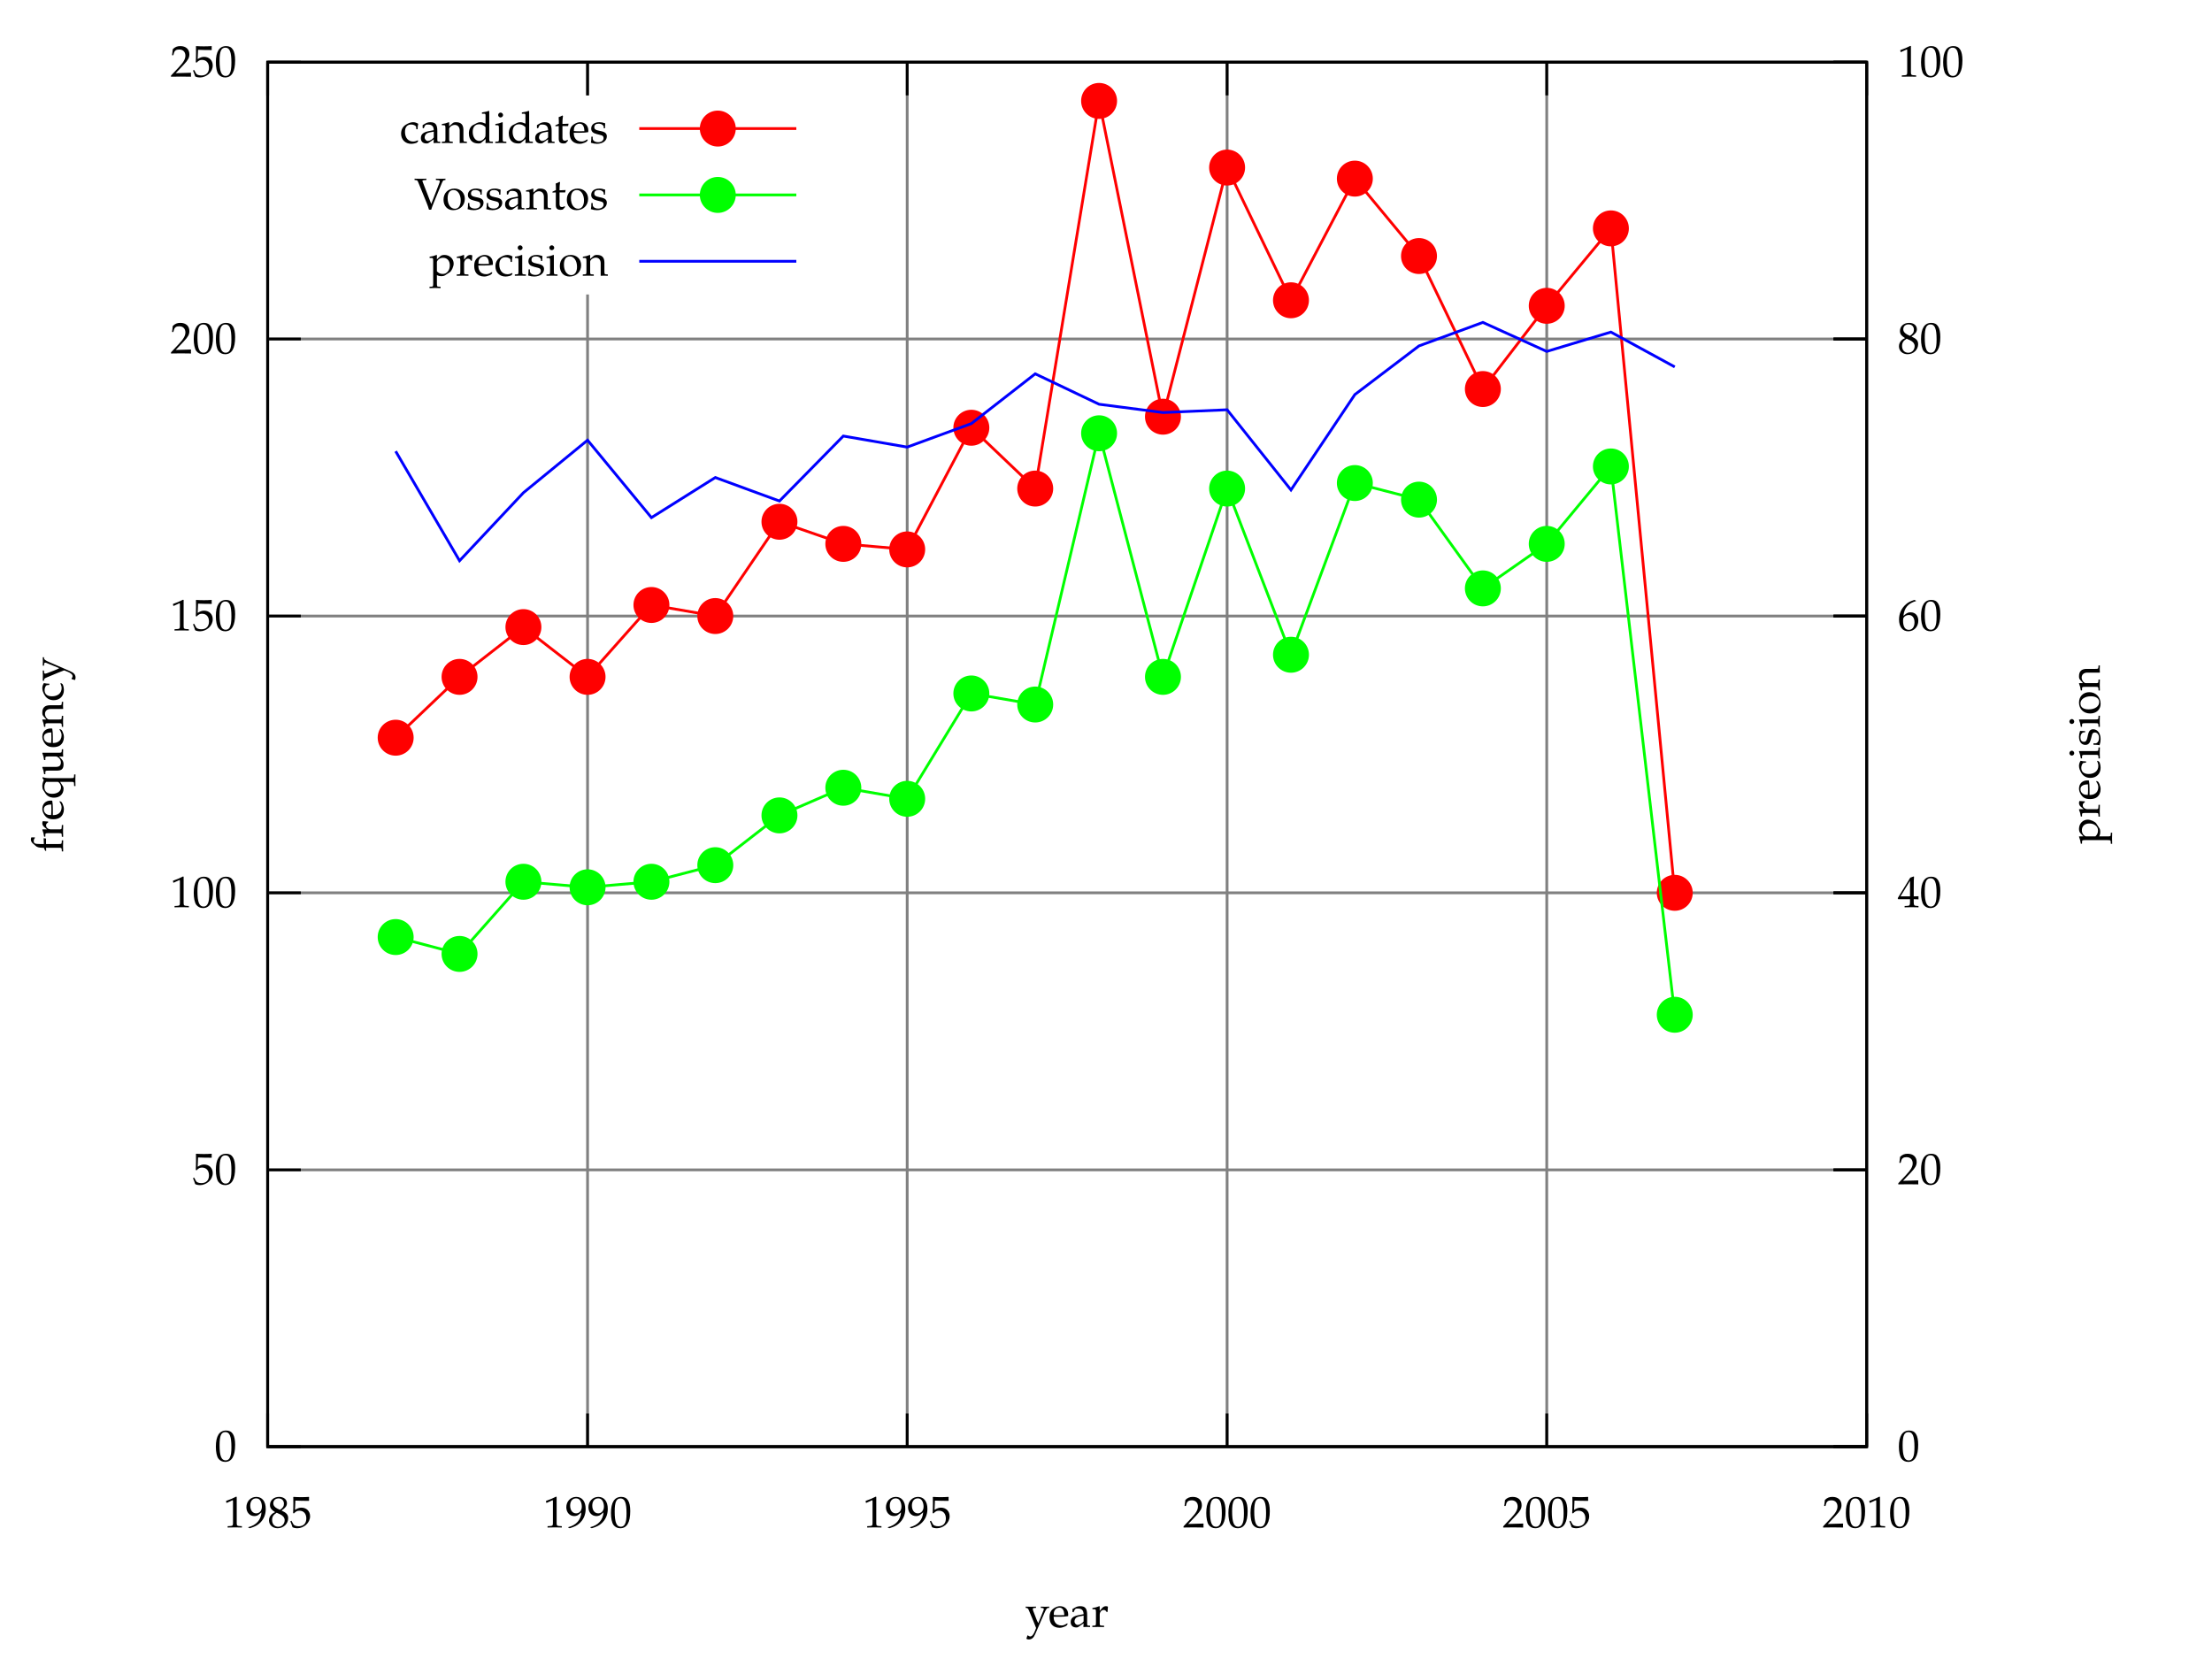
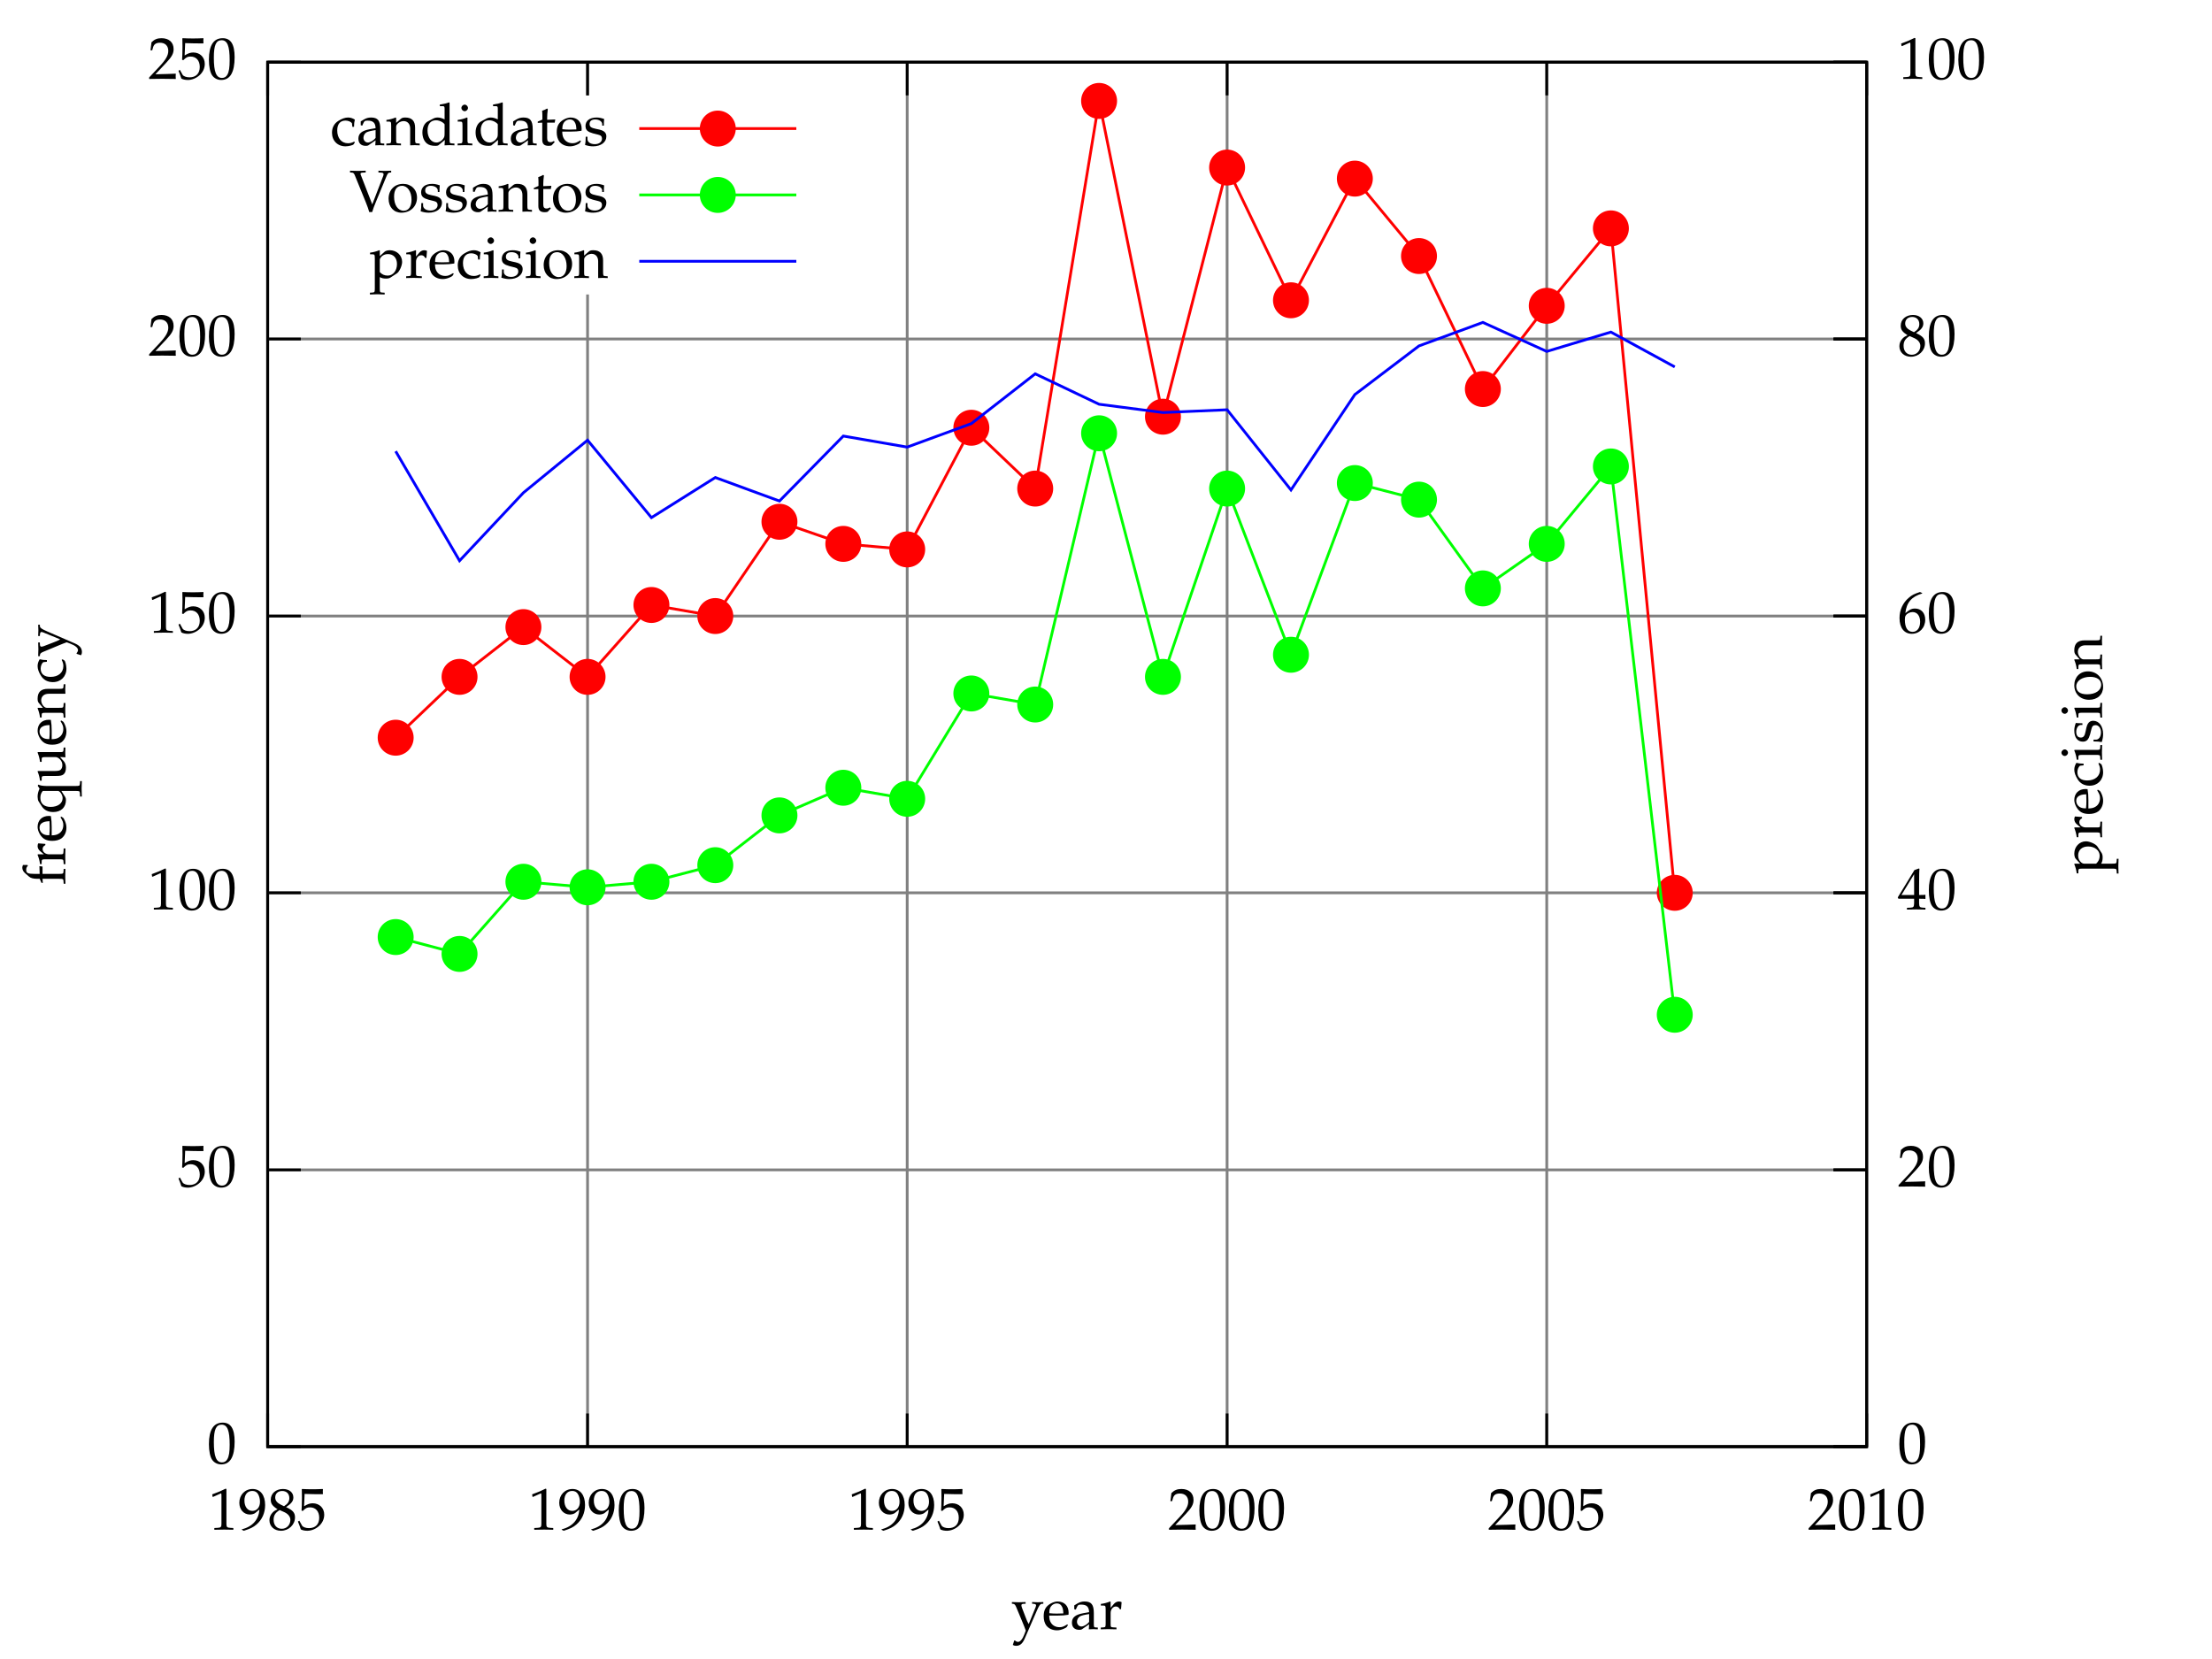
<svg xmlns="http://www.w3.org/2000/svg" xmlns:xlink="http://www.w3.org/1999/xlink" viewBox="0 0 800 600">
  <g id="gnuplot_canvas">
    <rect x="0" y="0" width="800" height="600" fill="none" />
    <defs>
      <circle id="gpDot" r="0.5" stroke-width="0.5" />
      <path id="gpPt0" stroke-width="0.167" stroke="currentColor" d="M-1,0 h2 M0,-1 v2" />
      <path id="gpPt1" stroke-width="0.167" stroke="currentColor" d="M-1,-1 L1,1 M1,-1 L-1,1" />
      <path id="gpPt2" stroke-width="0.167" stroke="currentColor" d="M-1,0 L1,0 M0,-1 L0,1 M-1,-1 L1,1 M-1,1 L1,-1" />
      <rect id="gpPt3" stroke-width="0.167" stroke="currentColor" x="-1" y="-1" width="2" height="2" />
      <rect id="gpPt4" stroke-width="0.167" stroke="currentColor" fill="currentColor" x="-1" y="-1" width="2" height="2" />
      <circle id="gpPt5" stroke-width="0.167" stroke="currentColor" cx="0" cy="0" r="1" />
      <use xlink:href="#gpPt5" id="gpPt6" fill="currentColor" stroke="none" />
      <path id="gpPt7" stroke-width="0.167" stroke="currentColor" d="M0,-1.33 L-1.33,0.67 L1.33,0.67 z" />
      <use xlink:href="#gpPt7" id="gpPt8" fill="currentColor" stroke="none" />
      <use xlink:href="#gpPt7" id="gpPt9" stroke="currentColor" transform="rotate(180)" />
      <use xlink:href="#gpPt9" id="gpPt10" fill="currentColor" stroke="none" />
      <use xlink:href="#gpPt3" id="gpPt11" stroke="currentColor" transform="rotate(45)" />
      <use xlink:href="#gpPt11" id="gpPt12" fill="currentColor" stroke="none" />
-       <path id="gpPt13" stroke-width="0.167" stroke="currentColor" d="M0,1.330 L1.265,0.411 L0.782,-1.067 L-0.782,-1.076 L-1.265,0.411 z" />
-       <use xlink:href="#gpPt13" id="gpPt14" fill="currentColor" stroke="none" />
-       <filter id="textbox" filterUnits="objectBoundingBox" x="0" y="0" height="1" width="1">
-         <feFlood flood-color="white" flood-opacity="1" result="bgnd" />
-         <feComposite in="SourceGraphic" in2="bgnd" operator="atop" />
-       </filter>
      <filter id="greybox" filterUnits="objectBoundingBox" x="0" y="0" height="1" width="1">
        <feFlood flood-color="lightgrey" flood-opacity="1" result="grey" />
        <feComposite in="SourceGraphic" in2="grey" operator="atop" />
      </filter>
    </defs>
-     <g fill="none" color="white" stroke="currentColor" stroke-width="1.00" stroke-linecap="butt" stroke-linejoin="miter">
+     <g style="fill:none; color:white; stroke:currentColor; stroke-width:1.00; stroke-linecap:butt; stroke-linejoin:miter">
</g>
-     <g fill="none" color="black" stroke="currentColor" stroke-width="1.00" stroke-linecap="butt" stroke-linejoin="miter">
+     <g style="fill:none; color:black; stroke:currentColor; stroke-width:1.00; stroke-linecap:butt; stroke-linejoin:miter">
</g>
-     <g fill="none" color="black" stroke="currentColor" stroke-width="1.00" stroke-linecap="butt" stroke-linejoin="miter">
+     <g style="fill:none; color:red; stroke:currentColor; stroke-width:1.00; stroke-linecap:butt; stroke-linejoin:miter">
      <path stroke="gray" class="gridline" d="M96.8,523.2 L675.1,523.2  " />
    </g>
-     <g fill="none" color="black" stroke="currentColor" stroke-width="1.00" stroke-linecap="butt" stroke-linejoin="miter">
+     <g style="fill:none; color:black; stroke:currentColor; stroke-width:1.00; stroke-linecap:butt; stroke-linejoin:miter">
      <path stroke="black" d="M96.8,523.2 L108.8,523.2 M675.1,523.2 L663.1,523.2  " />
-       <g transform="translate(85.6,528.4)" stroke="none" fill="black" font-family="Palatino Linotype, Book Antiqua, Palatino, FreeSerif, serif" font-size="16.00" text-anchor="end">
-         <text>
-           <tspan font-family="Palatino Linotype, Book Antiqua, Palatino, FreeSerif, serif"> 0</tspan>
-         </text>
-       </g>
-     </g>
-     <g fill="none" color="black" stroke="currentColor" stroke-width="1.00" stroke-linecap="butt" stroke-linejoin="miter">
- </g>
-     <g fill="none" color="black" stroke="currentColor" stroke-width="1.00" stroke-linecap="butt" stroke-linejoin="miter">
+       <g transform="translate(85.6,529.2)" style="stroke:none; fill:black; font-family:Palatino Linotype, Book Antiqua, Palatino, FreeSerif, serif; font-size:16.00pt; text-anchor:end">
+         <text>
+           <tspan> 0</tspan>
+         </text>
+       </g>
+     </g>
+     <g style="fill:none; color:red; stroke:currentColor; stroke-width:1.00; stroke-linecap:butt; stroke-linejoin:miter">
      <path stroke="gray" class="gridline" d="M96.8,423.1 L675.1,423.1  " />
    </g>
-     <g fill="none" color="black" stroke="currentColor" stroke-width="1.00" stroke-linecap="butt" stroke-linejoin="miter">
+     <g style="fill:none; color:black; stroke:currentColor; stroke-width:1.00; stroke-linecap:butt; stroke-linejoin:miter">
      <path stroke="black" d="M96.8,423.1 L108.8,423.1 M675.1,423.1 L663.1,423.1  " />
-       <g transform="translate(85.6,428.3)" stroke="none" fill="black" font-family="Palatino Linotype, Book Antiqua, Palatino, FreeSerif, serif" font-size="16.00" text-anchor="end">
-         <text>
-           <tspan font-family="Palatino Linotype, Book Antiqua, Palatino, FreeSerif, serif"> 50</tspan>
-         </text>
-       </g>
-     </g>
-     <g fill="none" color="black" stroke="currentColor" stroke-width="1.00" stroke-linecap="butt" stroke-linejoin="miter">
- </g>
-     <g fill="none" color="black" stroke="currentColor" stroke-width="1.00" stroke-linecap="butt" stroke-linejoin="miter">
+       <g transform="translate(85.6,429.1)" style="stroke:none; fill:black; font-family:Palatino Linotype, Book Antiqua, Palatino, FreeSerif, serif; font-size:16.00pt; text-anchor:end">
+         <text>
+           <tspan> 50</tspan>
+         </text>
+       </g>
+     </g>
+     <g style="fill:none; color:red; stroke:currentColor; stroke-width:1.00; stroke-linecap:butt; stroke-linejoin:miter">
      <path stroke="gray" class="gridline" d="M96.8,322.9 L675.1,322.9  " />
    </g>
-     <g fill="none" color="black" stroke="currentColor" stroke-width="1.00" stroke-linecap="butt" stroke-linejoin="miter">
+     <g style="fill:none; color:black; stroke:currentColor; stroke-width:1.00; stroke-linecap:butt; stroke-linejoin:miter">
      <path stroke="black" d="M96.8,322.9 L108.8,322.9 M675.1,322.9 L663.1,322.9  " />
-       <g transform="translate(85.6,328.1)" stroke="none" fill="black" font-family="Palatino Linotype, Book Antiqua, Palatino, FreeSerif, serif" font-size="16.00" text-anchor="end">
-         <text>
-           <tspan font-family="Palatino Linotype, Book Antiqua, Palatino, FreeSerif, serif"> 100</tspan>
-         </text>
-       </g>
-     </g>
-     <g fill="none" color="black" stroke="currentColor" stroke-width="1.00" stroke-linecap="butt" stroke-linejoin="miter">
- </g>
-     <g fill="none" color="black" stroke="currentColor" stroke-width="1.00" stroke-linecap="butt" stroke-linejoin="miter">
+       <g transform="translate(85.6,328.9)" style="stroke:none; fill:black; font-family:Palatino Linotype, Book Antiqua, Palatino, FreeSerif, serif; font-size:16.00pt; text-anchor:end">
+         <text>
+           <tspan> 100</tspan>
+         </text>
+       </g>
+     </g>
+     <g style="fill:none; color:red; stroke:currentColor; stroke-width:1.00; stroke-linecap:butt; stroke-linejoin:miter">
      <path stroke="gray" class="gridline" d="M96.8,222.8 L675.1,222.8  " />
    </g>
-     <g fill="none" color="black" stroke="currentColor" stroke-width="1.00" stroke-linecap="butt" stroke-linejoin="miter">
+     <g style="fill:none; color:black; stroke:currentColor; stroke-width:1.00; stroke-linecap:butt; stroke-linejoin:miter">
      <path stroke="black" d="M96.8,222.8 L108.8,222.8 M675.1,222.8 L663.1,222.8  " />
-       <g transform="translate(85.6,228.0)" stroke="none" fill="black" font-family="Palatino Linotype, Book Antiqua, Palatino, FreeSerif, serif" font-size="16.00" text-anchor="end">
-         <text>
-           <tspan font-family="Palatino Linotype, Book Antiqua, Palatino, FreeSerif, serif"> 150</tspan>
-         </text>
-       </g>
-     </g>
-     <g fill="none" color="black" stroke="currentColor" stroke-width="1.00" stroke-linecap="butt" stroke-linejoin="miter">
- </g>
-     <g fill="none" color="black" stroke="currentColor" stroke-width="1.00" stroke-linecap="butt" stroke-linejoin="miter">
+       <g transform="translate(85.6,228.8)" style="stroke:none; fill:black; font-family:Palatino Linotype, Book Antiqua, Palatino, FreeSerif, serif; font-size:16.00pt; text-anchor:end">
+         <text>
+           <tspan> 150</tspan>
+         </text>
+       </g>
+     </g>
+     <g style="fill:none; color:red; stroke:currentColor; stroke-width:1.00; stroke-linecap:butt; stroke-linejoin:miter">
      <path stroke="gray" class="gridline" d="M96.8,122.6 L675.1,122.6  " />
    </g>
-     <g fill="none" color="black" stroke="currentColor" stroke-width="1.00" stroke-linecap="butt" stroke-linejoin="miter">
+     <g style="fill:none; color:black; stroke:currentColor; stroke-width:1.00; stroke-linecap:butt; stroke-linejoin:miter">
      <path stroke="black" d="M96.8,122.6 L108.8,122.6 M675.1,122.6 L663.1,122.6  " />
-       <g transform="translate(85.6,127.8)" stroke="none" fill="black" font-family="Palatino Linotype, Book Antiqua, Palatino, FreeSerif, serif" font-size="16.00" text-anchor="end">
-         <text>
-           <tspan font-family="Palatino Linotype, Book Antiqua, Palatino, FreeSerif, serif"> 200</tspan>
-         </text>
-       </g>
-     </g>
-     <g fill="none" color="black" stroke="currentColor" stroke-width="1.00" stroke-linecap="butt" stroke-linejoin="miter">
- </g>
-     <g fill="none" color="black" stroke="currentColor" stroke-width="1.00" stroke-linecap="butt" stroke-linejoin="miter">
+       <g transform="translate(85.6,128.6)" style="stroke:none; fill:black; font-family:Palatino Linotype, Book Antiqua, Palatino, FreeSerif, serif; font-size:16.00pt; text-anchor:end">
+         <text>
+           <tspan> 200</tspan>
+         </text>
+       </g>
+     </g>
+     <g style="fill:none; color:red; stroke:currentColor; stroke-width:1.00; stroke-linecap:butt; stroke-linejoin:miter">
      <path stroke="gray" class="gridline" d="M96.8,22.5 L675.1,22.5  " />
    </g>
-     <g fill="none" color="black" stroke="currentColor" stroke-width="1.00" stroke-linecap="butt" stroke-linejoin="miter">
+     <g style="fill:none; color:black; stroke:currentColor; stroke-width:1.00; stroke-linecap:butt; stroke-linejoin:miter">
      <path stroke="black" d="M96.8,22.5 L108.8,22.5 M675.1,22.5 L663.1,22.5  " />
-       <g transform="translate(85.6,27.7)" stroke="none" fill="black" font-family="Palatino Linotype, Book Antiqua, Palatino, FreeSerif, serif" font-size="16.00" text-anchor="end">
-         <text>
-           <tspan font-family="Palatino Linotype, Book Antiqua, Palatino, FreeSerif, serif"> 250</tspan>
-         </text>
-       </g>
-     </g>
-     <g fill="none" color="black" stroke="currentColor" stroke-width="1.00" stroke-linecap="butt" stroke-linejoin="miter">
- </g>
-     <g fill="none" color="black" stroke="currentColor" stroke-width="1.00" stroke-linecap="butt" stroke-linejoin="miter">
+       <g transform="translate(85.6,28.5)" style="stroke:none; fill:black; font-family:Palatino Linotype, Book Antiqua, Palatino, FreeSerif, serif; font-size:16.00pt; text-anchor:end">
+         <text>
+           <tspan> 250</tspan>
+         </text>
+       </g>
+     </g>
+     <g style="fill:none; color:red; stroke:currentColor; stroke-width:1.00; stroke-linecap:butt; stroke-linejoin:miter">
      <path stroke="gray" class="gridline" d="M96.8,523.2 L96.8,22.5  " />
    </g>
-     <g fill="none" color="black" stroke="currentColor" stroke-width="1.00" stroke-linecap="butt" stroke-linejoin="miter">
+     <g style="fill:none; color:black; stroke:currentColor; stroke-width:1.00; stroke-linecap:butt; stroke-linejoin:miter">
      <path stroke="black" d="M96.8,523.2 L96.8,511.2 M96.8,22.5 L96.8,34.5  " />
-       <g transform="translate(96.8,552.4)" stroke="none" fill="black" font-family="Palatino Linotype, Book Antiqua, Palatino, FreeSerif, serif" font-size="16.00" text-anchor="middle">
-         <text>
-           <tspan font-family="Palatino Linotype, Book Antiqua, Palatino, FreeSerif, serif"> 1985</tspan>
-         </text>
-       </g>
-     </g>
-     <g fill="none" color="black" stroke="currentColor" stroke-width="1.00" stroke-linecap="butt" stroke-linejoin="miter">
- </g>
-     <g fill="none" color="black" stroke="currentColor" stroke-width="1.00" stroke-linecap="butt" stroke-linejoin="miter">
+       <g transform="translate(96.8,553.2)" style="stroke:none; fill:black; font-family:Palatino Linotype, Book Antiqua, Palatino, FreeSerif, serif; font-size:16.00pt; text-anchor:middle">
+         <text>
+           <tspan> 1985</tspan>
+         </text>
+       </g>
+     </g>
+     <g style="fill:none; color:red; stroke:currentColor; stroke-width:1.00; stroke-linecap:butt; stroke-linejoin:miter">
      <path stroke="gray" class="gridline" d="M212.5,523.2 L212.5,106.5 M212.5,34.5 L212.5,22.5  " />
    </g>
-     <g fill="none" color="black" stroke="currentColor" stroke-width="1.00" stroke-linecap="butt" stroke-linejoin="miter">
+     <g style="fill:none; color:black; stroke:currentColor; stroke-width:1.00; stroke-linecap:butt; stroke-linejoin:miter">
      <path stroke="black" d="M212.5,523.2 L212.5,511.2 M212.5,22.5 L212.5,34.5  " />
-       <g transform="translate(212.5,552.4)" stroke="none" fill="black" font-family="Palatino Linotype, Book Antiqua, Palatino, FreeSerif, serif" font-size="16.00" text-anchor="middle">
-         <text>
-           <tspan font-family="Palatino Linotype, Book Antiqua, Palatino, FreeSerif, serif"> 1990</tspan>
-         </text>
-       </g>
-     </g>
-     <g fill="none" color="black" stroke="currentColor" stroke-width="1.00" stroke-linecap="butt" stroke-linejoin="miter">
- </g>
-     <g fill="none" color="black" stroke="currentColor" stroke-width="1.00" stroke-linecap="butt" stroke-linejoin="miter">
+       <g transform="translate(212.5,553.2)" style="stroke:none; fill:black; font-family:Palatino Linotype, Book Antiqua, Palatino, FreeSerif, serif; font-size:16.00pt; text-anchor:middle">
+         <text>
+           <tspan> 1990</tspan>
+         </text>
+       </g>
+     </g>
+     <g style="fill:none; color:red; stroke:currentColor; stroke-width:1.00; stroke-linecap:butt; stroke-linejoin:miter">
      <path stroke="gray" class="gridline" d="M328.1,523.2 L328.1,22.5  " />
    </g>
-     <g fill="none" color="black" stroke="currentColor" stroke-width="1.00" stroke-linecap="butt" stroke-linejoin="miter">
+     <g style="fill:none; color:black; stroke:currentColor; stroke-width:1.00; stroke-linecap:butt; stroke-linejoin:miter">
      <path stroke="black" d="M328.1,523.2 L328.1,511.2 M328.1,22.5 L328.1,34.5  " />
-       <g transform="translate(328.1,552.4)" stroke="none" fill="black" font-family="Palatino Linotype, Book Antiqua, Palatino, FreeSerif, serif" font-size="16.00" text-anchor="middle">
-         <text>
-           <tspan font-family="Palatino Linotype, Book Antiqua, Palatino, FreeSerif, serif"> 1995</tspan>
-         </text>
-       </g>
-     </g>
-     <g fill="none" color="black" stroke="currentColor" stroke-width="1.00" stroke-linecap="butt" stroke-linejoin="miter">
- </g>
-     <g fill="none" color="black" stroke="currentColor" stroke-width="1.00" stroke-linecap="butt" stroke-linejoin="miter">
+       <g transform="translate(328.1,553.2)" style="stroke:none; fill:black; font-family:Palatino Linotype, Book Antiqua, Palatino, FreeSerif, serif; font-size:16.00pt; text-anchor:middle">
+         <text>
+           <tspan> 1995</tspan>
+         </text>
+       </g>
+     </g>
+     <g style="fill:none; color:red; stroke:currentColor; stroke-width:1.00; stroke-linecap:butt; stroke-linejoin:miter">
      <path stroke="gray" class="gridline" d="M443.8,523.2 L443.8,22.5  " />
    </g>
-     <g fill="none" color="black" stroke="currentColor" stroke-width="1.00" stroke-linecap="butt" stroke-linejoin="miter">
+     <g style="fill:none; color:black; stroke:currentColor; stroke-width:1.00; stroke-linecap:butt; stroke-linejoin:miter">
      <path stroke="black" d="M443.8,523.2 L443.8,511.2 M443.8,22.5 L443.8,34.5  " />
-       <g transform="translate(443.8,552.4)" stroke="none" fill="black" font-family="Palatino Linotype, Book Antiqua, Palatino, FreeSerif, serif" font-size="16.00" text-anchor="middle">
-         <text>
-           <tspan font-family="Palatino Linotype, Book Antiqua, Palatino, FreeSerif, serif"> 2000</tspan>
-         </text>
-       </g>
-     </g>
-     <g fill="none" color="black" stroke="currentColor" stroke-width="1.00" stroke-linecap="butt" stroke-linejoin="miter">
- </g>
-     <g fill="none" color="black" stroke="currentColor" stroke-width="1.00" stroke-linecap="butt" stroke-linejoin="miter">
+       <g transform="translate(443.8,553.2)" style="stroke:none; fill:black; font-family:Palatino Linotype, Book Antiqua, Palatino, FreeSerif, serif; font-size:16.00pt; text-anchor:middle">
+         <text>
+           <tspan> 2000</tspan>
+         </text>
+       </g>
+     </g>
+     <g style="fill:none; color:red; stroke:currentColor; stroke-width:1.00; stroke-linecap:butt; stroke-linejoin:miter">
      <path stroke="gray" class="gridline" d="M559.4,523.2 L559.4,22.5  " />
    </g>
-     <g fill="none" color="black" stroke="currentColor" stroke-width="1.00" stroke-linecap="butt" stroke-linejoin="miter">
+     <g style="fill:none; color:black; stroke:currentColor; stroke-width:1.00; stroke-linecap:butt; stroke-linejoin:miter">
      <path stroke="black" d="M559.4,523.2 L559.4,511.2 M559.4,22.5 L559.4,34.5  " />
-       <g transform="translate(559.4,552.4)" stroke="none" fill="black" font-family="Palatino Linotype, Book Antiqua, Palatino, FreeSerif, serif" font-size="16.00" text-anchor="middle">
-         <text>
-           <tspan font-family="Palatino Linotype, Book Antiqua, Palatino, FreeSerif, serif"> 2005</tspan>
-         </text>
-       </g>
-     </g>
-     <g fill="none" color="black" stroke="currentColor" stroke-width="1.00" stroke-linecap="butt" stroke-linejoin="miter">
- </g>
-     <g fill="none" color="black" stroke="currentColor" stroke-width="1.00" stroke-linecap="butt" stroke-linejoin="miter">
+       <g transform="translate(559.4,553.2)" style="stroke:none; fill:black; font-family:Palatino Linotype, Book Antiqua, Palatino, FreeSerif, serif; font-size:16.00pt; text-anchor:middle">
+         <text>
+           <tspan> 2005</tspan>
+         </text>
+       </g>
+     </g>
+     <g style="fill:none; color:red; stroke:currentColor; stroke-width:1.00; stroke-linecap:butt; stroke-linejoin:miter">
      <path stroke="gray" class="gridline" d="M675.1,523.2 L675.1,22.5  " />
    </g>
-     <g fill="none" color="black" stroke="currentColor" stroke-width="1.00" stroke-linecap="butt" stroke-linejoin="miter">
+     <g style="fill:none; color:black; stroke:currentColor; stroke-width:1.00; stroke-linecap:butt; stroke-linejoin:miter">
      <path stroke="black" d="M675.1,523.2 L675.1,511.2 M675.1,22.5 L675.1,34.5  " />
-       <g transform="translate(675.1,552.4)" stroke="none" fill="black" font-family="Palatino Linotype, Book Antiqua, Palatino, FreeSerif, serif" font-size="16.00" text-anchor="middle">
-         <text>
-           <tspan font-family="Palatino Linotype, Book Antiqua, Palatino, FreeSerif, serif"> 2010</tspan>
-         </text>
-       </g>
-     </g>
-     <g fill="none" color="black" stroke="currentColor" stroke-width="1.00" stroke-linecap="butt" stroke-linejoin="miter">
+       <g transform="translate(675.1,553.2)" style="stroke:none; fill:black; font-family:Palatino Linotype, Book Antiqua, Palatino, FreeSerif, serif; font-size:16.00pt; text-anchor:middle">
+         <text>
+           <tspan> 2010</tspan>
+         </text>
+       </g>
      <path stroke="black" d="M675.1,523.2 L663.1,523.2  " />
-       <g transform="translate(686.3,528.4)" stroke="none" fill="black" font-family="Palatino Linotype, Book Antiqua, Palatino, FreeSerif, serif" font-size="16.00" text-anchor="start">
-         <text>
-           <tspan font-family="Palatino Linotype, Book Antiqua, Palatino, FreeSerif, serif"> 0</tspan>
-         </text>
-       </g>
-     </g>
-     <g fill="none" color="black" stroke="currentColor" stroke-width="1.00" stroke-linecap="butt" stroke-linejoin="miter">
+       <g transform="translate(686.3,529.2)" style="stroke:none; fill:black; font-family:Palatino Linotype, Book Antiqua, Palatino, FreeSerif, serif; font-size:16.00pt; text-anchor:start">
+         <text>
+           <tspan> 0</tspan>
+         </text>
+       </g>
      <path stroke="black" d="M675.1,423.1 L663.1,423.1  " />
-       <g transform="translate(686.3,428.3)" stroke="none" fill="black" font-family="Palatino Linotype, Book Antiqua, Palatino, FreeSerif, serif" font-size="16.00" text-anchor="start">
-         <text>
-           <tspan font-family="Palatino Linotype, Book Antiqua, Palatino, FreeSerif, serif"> 20</tspan>
-         </text>
-       </g>
-     </g>
-     <g fill="none" color="black" stroke="currentColor" stroke-width="1.00" stroke-linecap="butt" stroke-linejoin="miter">
+       <g transform="translate(686.3,429.1)" style="stroke:none; fill:black; font-family:Palatino Linotype, Book Antiqua, Palatino, FreeSerif, serif; font-size:16.00pt; text-anchor:start">
+         <text>
+           <tspan> 20</tspan>
+         </text>
+       </g>
      <path stroke="black" d="M675.1,322.9 L663.1,322.9  " />
-       <g transform="translate(686.3,328.1)" stroke="none" fill="black" font-family="Palatino Linotype, Book Antiqua, Palatino, FreeSerif, serif" font-size="16.00" text-anchor="start">
-         <text>
-           <tspan font-family="Palatino Linotype, Book Antiqua, Palatino, FreeSerif, serif"> 40</tspan>
-         </text>
-       </g>
-     </g>
-     <g fill="none" color="black" stroke="currentColor" stroke-width="1.00" stroke-linecap="butt" stroke-linejoin="miter">
+       <g transform="translate(686.3,328.9)" style="stroke:none; fill:black; font-family:Palatino Linotype, Book Antiqua, Palatino, FreeSerif, serif; font-size:16.00pt; text-anchor:start">
+         <text>
+           <tspan> 40</tspan>
+         </text>
+       </g>
      <path stroke="black" d="M675.1,222.8 L663.1,222.8  " />
-       <g transform="translate(686.3,228.0)" stroke="none" fill="black" font-family="Palatino Linotype, Book Antiqua, Palatino, FreeSerif, serif" font-size="16.00" text-anchor="start">
-         <text>
-           <tspan font-family="Palatino Linotype, Book Antiqua, Palatino, FreeSerif, serif"> 60</tspan>
-         </text>
-       </g>
-     </g>
-     <g fill="none" color="black" stroke="currentColor" stroke-width="1.00" stroke-linecap="butt" stroke-linejoin="miter">
+       <g transform="translate(686.3,228.8)" style="stroke:none; fill:black; font-family:Palatino Linotype, Book Antiqua, Palatino, FreeSerif, serif; font-size:16.00pt; text-anchor:start">
+         <text>
+           <tspan> 60</tspan>
+         </text>
+       </g>
      <path stroke="black" d="M675.1,122.6 L663.1,122.6  " />
-       <g transform="translate(686.3,127.8)" stroke="none" fill="black" font-family="Palatino Linotype, Book Antiqua, Palatino, FreeSerif, serif" font-size="16.00" text-anchor="start">
-         <text>
-           <tspan font-family="Palatino Linotype, Book Antiqua, Palatino, FreeSerif, serif"> 80</tspan>
-         </text>
-       </g>
-     </g>
-     <g fill="none" color="black" stroke="currentColor" stroke-width="1.00" stroke-linecap="butt" stroke-linejoin="miter">
+       <g transform="translate(686.3,128.6)" style="stroke:none; fill:black; font-family:Palatino Linotype, Book Antiqua, Palatino, FreeSerif, serif; font-size:16.00pt; text-anchor:start">
+         <text>
+           <tspan> 80</tspan>
+         </text>
+       </g>
      <path stroke="black" d="M675.1,22.5 L663.1,22.5  " />
-       <g transform="translate(686.3,27.7)" stroke="none" fill="black" font-family="Palatino Linotype, Book Antiqua, Palatino, FreeSerif, serif" font-size="16.00" text-anchor="start">
-         <text>
-           <tspan font-family="Palatino Linotype, Book Antiqua, Palatino, FreeSerif, serif"> 100</tspan>
-         </text>
-       </g>
-     </g>
-     <g fill="none" color="black" stroke="currentColor" stroke-width="1.00" stroke-linecap="butt" stroke-linejoin="miter">
- </g>
-     <g fill="none" color="black" stroke="currentColor" stroke-width="1.00" stroke-linecap="butt" stroke-linejoin="miter">
+       <g transform="translate(686.3,28.5)" style="stroke:none; fill:black; font-family:Palatino Linotype, Book Antiqua, Palatino, FreeSerif, serif; font-size:16.00pt; text-anchor:start">
+         <text>
+           <tspan> 100</tspan>
+         </text>
+       </g>
      <path stroke="black" d="M96.8,22.5 L96.8,523.2 L675.1,523.2 L675.1,22.5 L96.8,22.5 Z  " />
-     </g>
-     <g fill="none" color="black" stroke="currentColor" stroke-width="1.00" stroke-linecap="butt" stroke-linejoin="miter">
-       <g transform="translate(22.8,272.9) rotate(270)" stroke="none" fill="black" font-family="Palatino Linotype, Book Antiqua, Palatino, FreeSerif, serif" font-size="16.00" text-anchor="middle">
-         <text>
-           <tspan font-family="Palatino Linotype, Book Antiqua, Palatino, FreeSerif, serif">frequency</tspan>
-         </text>
-       </g>
-     </g>
-     <g fill="none" color="black" stroke="currentColor" stroke-width="1.00" stroke-linecap="butt" stroke-linejoin="miter">
-       <g transform="translate(759.4,272.9) rotate(270)" stroke="none" fill="black" font-family="Palatino Linotype, Book Antiqua, Palatino, FreeSerif, serif" font-size="16.00" text-anchor="middle">
-         <text>
-           <tspan font-family="Palatino Linotype, Book Antiqua, Palatino, FreeSerif, serif">precision</tspan>
-         </text>
-       </g>
-     </g>
-     <g fill="none" color="black" stroke="currentColor" stroke-width="1.00" stroke-linecap="butt" stroke-linejoin="miter">
-       <g transform="translate(385.9,588.4)" stroke="none" fill="black" font-family="Palatino Linotype, Book Antiqua, Palatino, FreeSerif, serif" font-size="16.00" text-anchor="middle">
-         <text>
-           <tspan font-family="Palatino Linotype, Book Antiqua, Palatino, FreeSerif, serif">year</tspan>
-         </text>
-       </g>
-     </g>
-     <g fill="none" color="black" stroke="currentColor" stroke-width="1.00" stroke-linecap="butt" stroke-linejoin="miter">
- </g>
+       <g transform="translate(23.6,272.9) rotate(270)" style="stroke:none; fill:black; font-family:Palatino Linotype, Book Antiqua, Palatino, FreeSerif, serif; font-size:16.00pt; text-anchor:middle">
+         <text>
+           <tspan>frequency</tspan>
+         </text>
+       </g>
+       <g transform="translate(760.2,272.9) rotate(270)" style="stroke:none; fill:black; font-family:Palatino Linotype, Book Antiqua, Palatino, FreeSerif, serif; font-size:16.00pt; text-anchor:middle">
+         <text>
+           <tspan>precision</tspan>
+         </text>
+       </g>
+       <g transform="translate(385.9,589.2)" style="stroke:none; fill:black; font-family:Palatino Linotype, Book Antiqua, Palatino, FreeSerif, serif; font-size:16.00pt; text-anchor:middle">
+         <text>
+           <tspan>year</tspan>
+         </text>
+       </g>
+     </g>
    <g id="gnuplot_plot_1">
-       <g fill="none" color="black" stroke="currentColor" stroke-width="1.00" stroke-linecap="butt" stroke-linejoin="miter">
-         <g transform="translate(220.0,51.7)" stroke="none" fill="black" font-family="Palatino Linotype, Book Antiqua, Palatino, FreeSerif, serif" font-size="16.00" text-anchor="end">
+       <g style="fill:none; color:red; stroke:currentColor; stroke-width:1.00; stroke-linecap:butt; stroke-linejoin:miter">
+         <g transform="translate(220.0,52.5)" style="stroke:none; fill:black; font-family:Palatino Linotype, Book Antiqua, Palatino, FreeSerif, serif; font-size:16.00pt; text-anchor:end">
          <text>
-             <tspan font-family="Palatino Linotype, Book Antiqua, Palatino, FreeSerif, serif">candidates</tspan>
+             <tspan>candidates</tspan>
          </text>
        </g>
-       </g>
-       <g fill="none" color="black" stroke="currentColor" stroke-width="1.00" stroke-linecap="butt" stroke-linejoin="miter">
-         <path stroke="rgb(255,   0,   0)" d="M231.2,46.5 L288.0,46.5 M143.1,266.8 L166.2,244.8 L189.3,226.8 L212.5,244.8 L235.6,218.8 L258.7,222.8   L281.9,188.7 L305.0,196.7 L328.1,198.7 L351.3,154.7 L374.4,176.7 L397.5,36.5 L420.6,150.7 L443.8,60.6   L466.9,108.6 L490.0,64.6 L513.2,92.6 L536.3,140.7 L559.4,110.6 L582.6,82.6 L605.7,322.9  " />
+         <path stroke="rgb(255,   0,   0)" d="M231.2,46.5 L288.0,46.5 M143.1,266.8 L166.2,244.8 L189.3,226.8 L212.5,244.8 L235.6,218.8 L258.7,222.8    L281.9,188.7 L305.0,196.7 L328.1,198.7 L351.3,154.7 L374.4,176.7 L397.5,36.5 L420.6,150.7 L443.8,60.6    L466.9,108.6 L490.0,64.6 L513.2,92.6 L536.3,140.7 L559.4,110.6 L582.6,82.6 L605.7,322.9  " />
        <use xlink:href="#gpPt6" transform="translate(143.1,266.8) scale(6.00)" color="rgb(255,   0,   0)" />
        <use xlink:href="#gpPt6" transform="translate(166.2,244.8) scale(6.00)" color="rgb(255,   0,   0)" />
        <use xlink:href="#gpPt6" transform="translate(189.3,226.8) scale(6.00)" color="rgb(255,   0,   0)" />
        <use xlink:href="#gpPt6" transform="translate(212.5,244.8) scale(6.00)" color="rgb(255,   0,   0)" />
        <use xlink:href="#gpPt6" transform="translate(235.6,218.8) scale(6.00)" color="rgb(255,   0,   0)" />
        <use xlink:href="#gpPt6" transform="translate(258.7,222.8) scale(6.00)" color="rgb(255,   0,   0)" />
        <use xlink:href="#gpPt6" transform="translate(281.9,188.7) scale(6.00)" color="rgb(255,   0,   0)" />
        <use xlink:href="#gpPt6" transform="translate(305.0,196.7) scale(6.00)" color="rgb(255,   0,   0)" />
        <use xlink:href="#gpPt6" transform="translate(328.1,198.7) scale(6.00)" color="rgb(255,   0,   0)" />
        <use xlink:href="#gpPt6" transform="translate(351.3,154.7) scale(6.00)" color="rgb(255,   0,   0)" />
        <use xlink:href="#gpPt6" transform="translate(374.4,176.7) scale(6.00)" color="rgb(255,   0,   0)" />
        <use xlink:href="#gpPt6" transform="translate(397.5,36.5) scale(6.00)" color="rgb(255,   0,   0)" />
        <use xlink:href="#gpPt6" transform="translate(420.6,150.7) scale(6.00)" color="rgb(255,   0,   0)" />
        <use xlink:href="#gpPt6" transform="translate(443.8,60.6) scale(6.00)" color="rgb(255,   0,   0)" />
        <use xlink:href="#gpPt6" transform="translate(466.9,108.6) scale(6.00)" color="rgb(255,   0,   0)" />
        <use xlink:href="#gpPt6" transform="translate(490.0,64.6) scale(6.00)" color="rgb(255,   0,   0)" />
        <use xlink:href="#gpPt6" transform="translate(513.2,92.6) scale(6.00)" color="rgb(255,   0,   0)" />
        <use xlink:href="#gpPt6" transform="translate(536.3,140.7) scale(6.00)" color="rgb(255,   0,   0)" />
        <use xlink:href="#gpPt6" transform="translate(559.4,110.6) scale(6.00)" color="rgb(255,   0,   0)" />
        <use xlink:href="#gpPt6" transform="translate(582.6,82.6) scale(6.00)" color="rgb(255,   0,   0)" />
        <use xlink:href="#gpPt6" transform="translate(605.7,322.9) scale(6.00)" color="rgb(255,   0,   0)" />
        <use xlink:href="#gpPt6" transform="translate(259.6,46.5) scale(6.00)" color="rgb(255,   0,   0)" />
      </g>
    </g>
    <g id="gnuplot_plot_2">
-       <g fill="none" color="black" stroke="currentColor" stroke-width="1.00" stroke-linecap="butt" stroke-linejoin="miter">
-         <g transform="translate(220.0,75.7)" stroke="none" fill="black" font-family="Palatino Linotype, Book Antiqua, Palatino, FreeSerif, serif" font-size="16.00" text-anchor="end">
+       <g style="fill:none; color:green; stroke:currentColor; stroke-width:1.00; stroke-linecap:butt; stroke-linejoin:miter">
+         <g transform="translate(220.0,76.5)" style="stroke:none; fill:black; font-family:Palatino Linotype, Book Antiqua, Palatino, FreeSerif, serif; font-size:16.00pt; text-anchor:end">
          <text>
-             <tspan font-family="Palatino Linotype, Book Antiqua, Palatino, FreeSerif, serif">Vossantos</tspan>
+             <tspan>Vossantos</tspan>
          </text>
        </g>
-       </g>
-       <g fill="none" color="black" stroke="currentColor" stroke-width="1.00" stroke-linecap="butt" stroke-linejoin="miter">
-         <path stroke="rgb(  0, 255,   0)" d="M231.2,70.5 L288.0,70.5 M143.1,338.9 L166.2,345.0 L189.3,318.9 L212.5,320.9 L235.6,318.9 L258.7,312.9   L281.9,294.9 L305.0,284.9 L328.1,288.9 L351.3,250.8 L374.4,254.8 L397.5,156.7 L420.6,244.8 L443.8,176.7   L466.9,236.8 L490.0,174.7 L513.2,180.7 L536.3,212.8 L559.4,196.7 L582.6,168.7 L605.7,367.0  " />
+         <path stroke="rgb(  0, 255,   0)" d="M231.2,70.5 L288.0,70.5 M143.1,338.9 L166.2,345.0 L189.3,318.9 L212.5,320.9 L235.6,318.9 L258.7,312.9    L281.9,294.9 L305.0,284.9 L328.1,288.9 L351.3,250.8 L374.4,254.8 L397.5,156.7 L420.6,244.8 L443.8,176.7    L466.9,236.8 L490.0,174.7 L513.2,180.7 L536.3,212.8 L559.4,196.7 L582.6,168.7 L605.7,367.0  " />
        <use xlink:href="#gpPt6" transform="translate(143.1,338.9) scale(6.00)" color="rgb(  0, 255,   0)" />
        <use xlink:href="#gpPt6" transform="translate(166.2,345.0) scale(6.00)" color="rgb(  0, 255,   0)" />
        <use xlink:href="#gpPt6" transform="translate(189.3,318.9) scale(6.00)" color="rgb(  0, 255,   0)" />
        <use xlink:href="#gpPt6" transform="translate(212.5,320.9) scale(6.00)" color="rgb(  0, 255,   0)" />
        <use xlink:href="#gpPt6" transform="translate(235.6,318.9) scale(6.00)" color="rgb(  0, 255,   0)" />
        <use xlink:href="#gpPt6" transform="translate(258.7,312.9) scale(6.00)" color="rgb(  0, 255,   0)" />
        <use xlink:href="#gpPt6" transform="translate(281.9,294.9) scale(6.00)" color="rgb(  0, 255,   0)" />
        <use xlink:href="#gpPt6" transform="translate(305.0,284.9) scale(6.00)" color="rgb(  0, 255,   0)" />
        <use xlink:href="#gpPt6" transform="translate(328.1,288.9) scale(6.00)" color="rgb(  0, 255,   0)" />
        <use xlink:href="#gpPt6" transform="translate(351.3,250.8) scale(6.00)" color="rgb(  0, 255,   0)" />
        <use xlink:href="#gpPt6" transform="translate(374.4,254.8) scale(6.00)" color="rgb(  0, 255,   0)" />
        <use xlink:href="#gpPt6" transform="translate(397.5,156.7) scale(6.00)" color="rgb(  0, 255,   0)" />
        <use xlink:href="#gpPt6" transform="translate(420.6,244.8) scale(6.00)" color="rgb(  0, 255,   0)" />
        <use xlink:href="#gpPt6" transform="translate(443.8,176.7) scale(6.00)" color="rgb(  0, 255,   0)" />
        <use xlink:href="#gpPt6" transform="translate(466.9,236.8) scale(6.00)" color="rgb(  0, 255,   0)" />
        <use xlink:href="#gpPt6" transform="translate(490.0,174.7) scale(6.00)" color="rgb(  0, 255,   0)" />
        <use xlink:href="#gpPt6" transform="translate(513.2,180.7) scale(6.00)" color="rgb(  0, 255,   0)" />
        <use xlink:href="#gpPt6" transform="translate(536.3,212.8) scale(6.00)" color="rgb(  0, 255,   0)" />
        <use xlink:href="#gpPt6" transform="translate(559.4,196.7) scale(6.00)" color="rgb(  0, 255,   0)" />
        <use xlink:href="#gpPt6" transform="translate(582.6,168.7) scale(6.00)" color="rgb(  0, 255,   0)" />
        <use xlink:href="#gpPt6" transform="translate(605.7,367.0) scale(6.00)" color="rgb(  0, 255,   0)" />
        <use xlink:href="#gpPt6" transform="translate(259.6,70.5) scale(6.00)" color="rgb(  0, 255,   0)" />
      </g>
    </g>
    <g id="gnuplot_plot_3">
-       <g fill="none" color="black" stroke="currentColor" stroke-width="1.00" stroke-linecap="butt" stroke-linejoin="miter">
-         <g transform="translate(220.0,99.7)" stroke="none" fill="black" font-family="Palatino Linotype, Book Antiqua, Palatino, FreeSerif, serif" font-size="16.00" text-anchor="end">
+       <g style="fill:none; color:blue; stroke:currentColor; stroke-width:1.00; stroke-linecap:butt; stroke-linejoin:miter">
+         <g transform="translate(220.0,100.5)" style="stroke:none; fill:black; font-family:Palatino Linotype, Book Antiqua, Palatino, FreeSerif, serif; font-size:16.00pt; text-anchor:end">
          <text>
-             <tspan font-family="Palatino Linotype, Book Antiqua, Palatino, FreeSerif, serif">precision</tspan>
+             <tspan>precision</tspan>
          </text>
        </g>
-       </g>
-       <g fill="none" color="black" stroke="currentColor" stroke-width="1.00" stroke-linecap="butt" stroke-linejoin="miter">
-         <path stroke="rgb(  0,   0, 255)" d="M231.2,94.5 L288.0,94.5 M143.1,163.2 L166.2,202.8 L189.3,178.2 L212.5,159.2 L235.6,187.2 L258.7,172.7   L281.9,181.2 L305.0,157.7 L328.1,161.7 L351.3,153.2 L374.4,135.2 L397.5,146.2 L420.6,149.2 L443.8,148.2   L466.9,177.2 L490.0,142.7 L513.2,125.1 L536.3,116.6 L559.4,127.1 L582.6,120.1 L605.7,132.7  " />
-       </g>
-     </g>
-     <g fill="none" color="white" stroke="rgb(  0,   0, 255)" stroke-width="2.00" stroke-linecap="butt" stroke-linejoin="miter">
- </g>
-     <g fill="none" color="black" stroke="currentColor" stroke-width="2.00" stroke-linecap="butt" stroke-linejoin="miter">
- </g>
-     <g fill="none" color="black" stroke="black" stroke-width="1.00" stroke-linecap="butt" stroke-linejoin="miter">
- </g>
-     <g fill="none" color="black" stroke="currentColor" stroke-width="1.00" stroke-linecap="butt" stroke-linejoin="miter">
+         <path stroke="rgb(  0,   0, 255)" d="M231.2,94.5 L288.0,94.5 M143.1,163.2 L166.2,202.8 L189.3,178.2 L212.5,159.2 L235.6,187.2 L258.7,172.7    L281.9,181.2 L305.0,157.7 L328.1,161.7 L351.3,153.2 L374.4,135.2 L397.5,146.2 L420.6,149.2 L443.8,148.2    L466.9,177.2 L490.0,142.7 L513.2,125.1 L536.3,116.6 L559.4,127.1 L582.6,120.1 L605.7,132.7  " />
+       </g>
+     </g>
+     <g style="fill:none; color:black; stroke:currentColor; stroke-width:1.00; stroke-linecap:butt; stroke-linejoin:miter">
      <path stroke="black" d="M96.8,22.5 L96.8,523.2 L675.1,523.2 L675.1,22.5 L96.8,22.5 Z  " />
    </g>
-     <g fill="none" color="black" stroke="currentColor" stroke-width="1.00" stroke-linecap="butt" stroke-linejoin="miter">
- </g>
  </g>
</svg>
